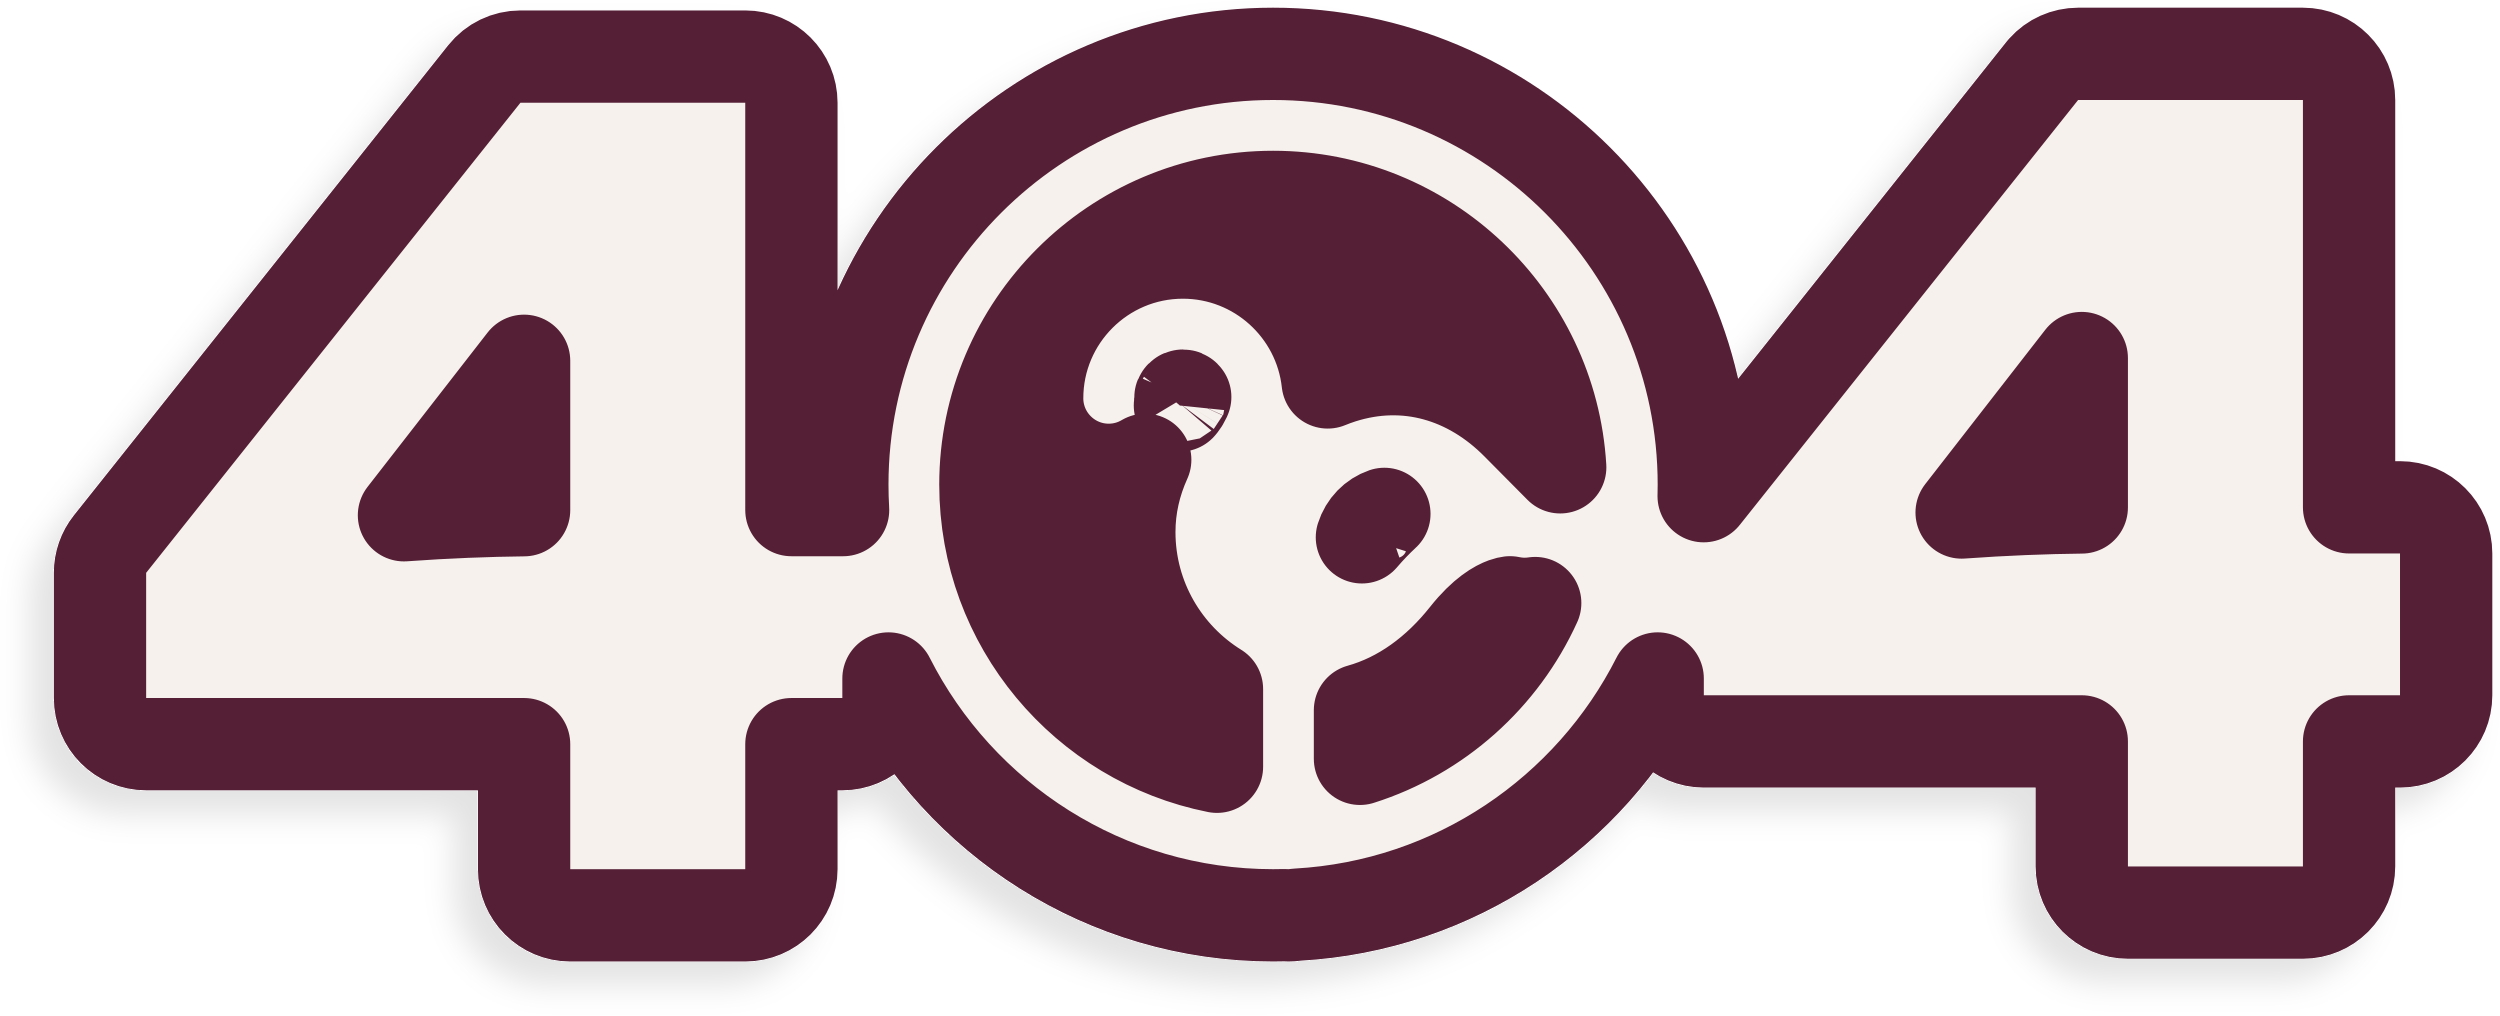
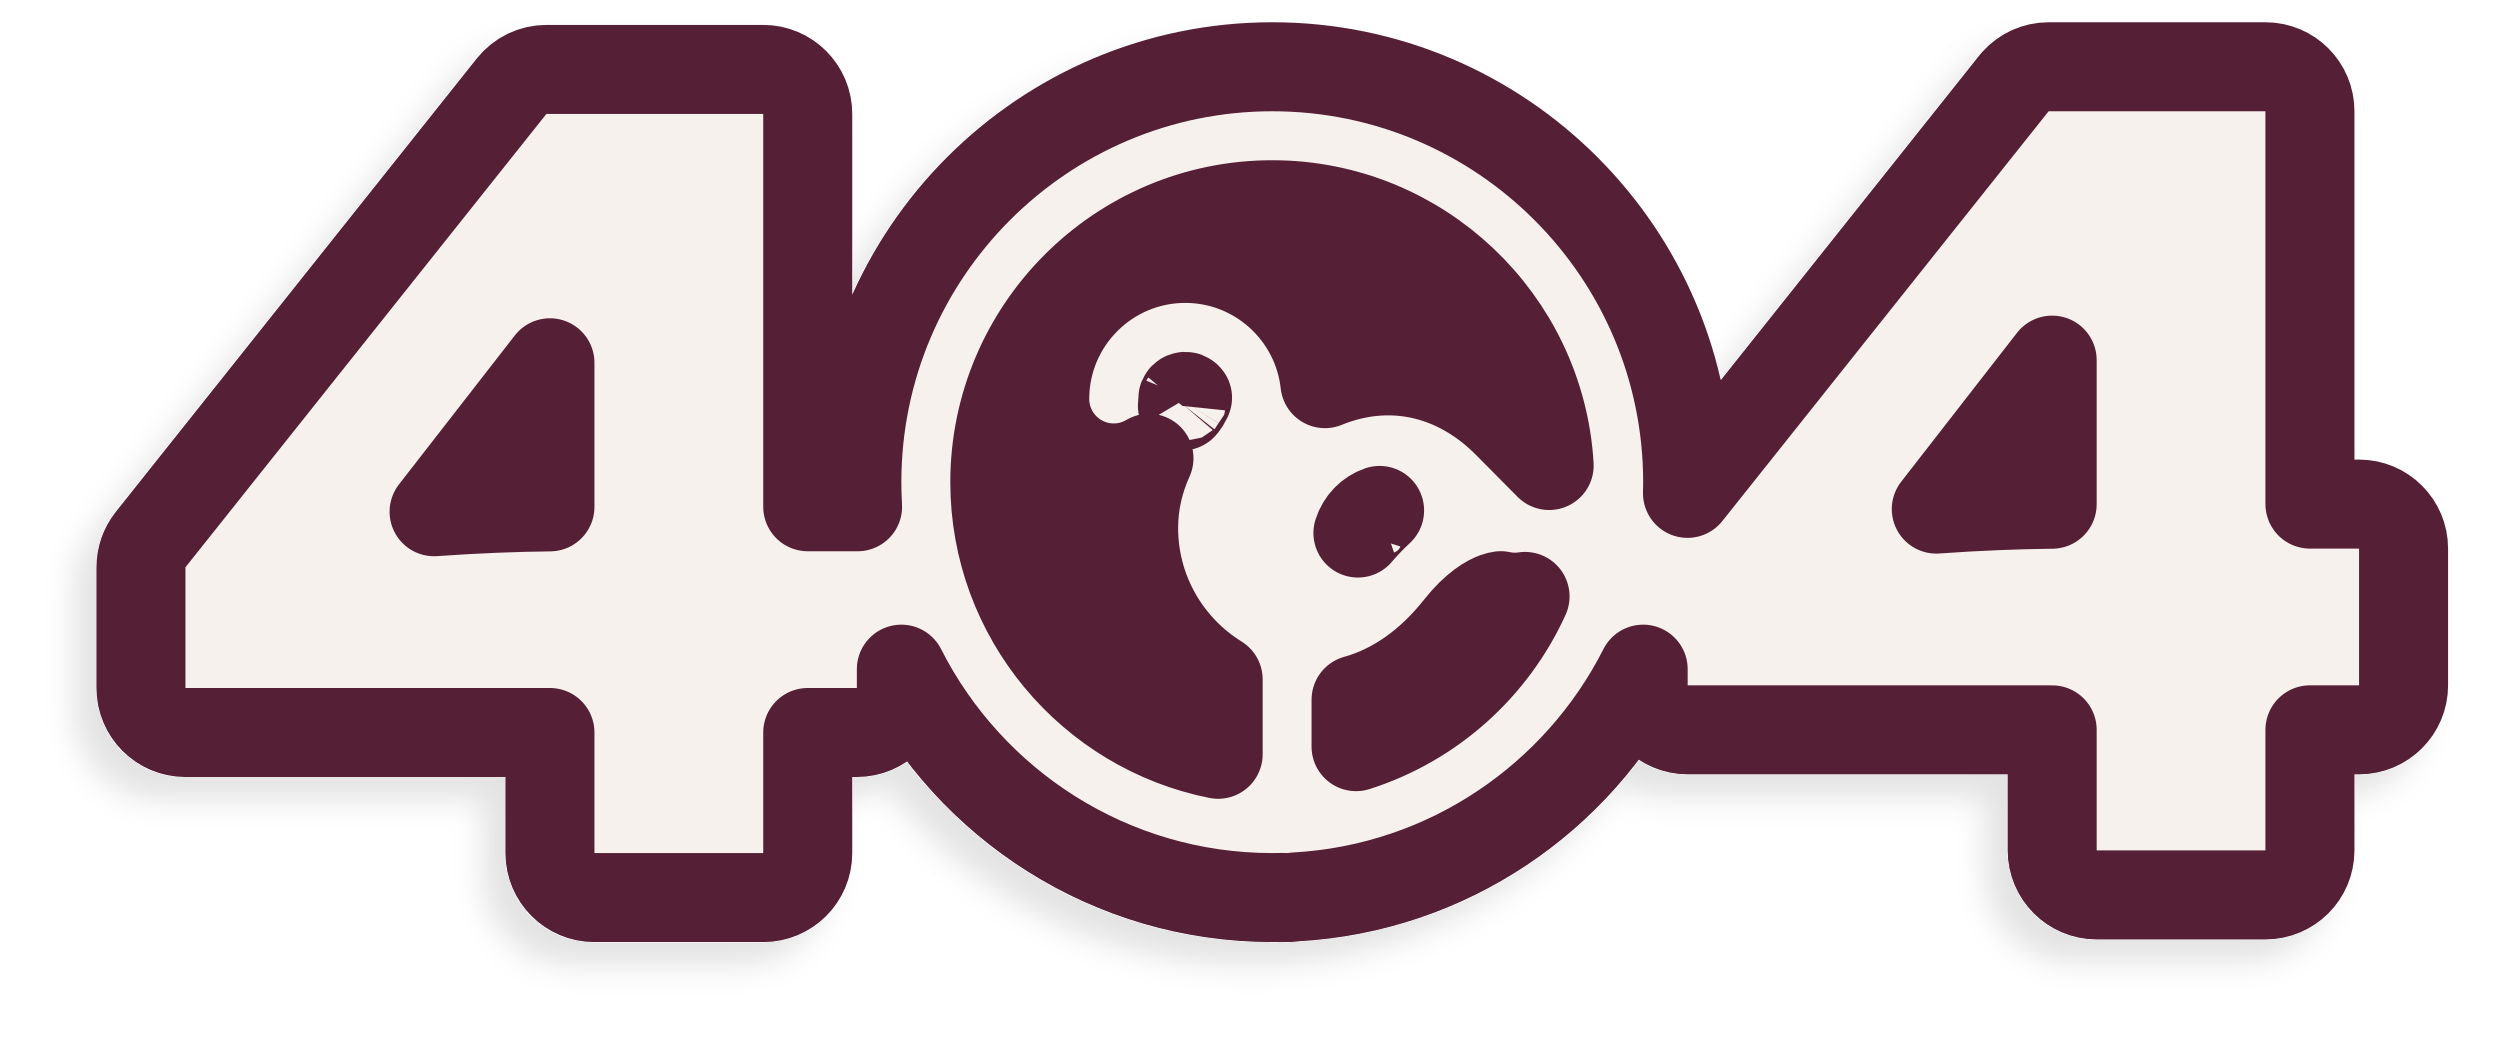
- <svg xmlns="http://www.w3.org/2000/svg" preserveAspectRatio="none" overflow="visible" style="display: block;" width="325.017" height="132" viewBox="0 0 325.017 132" fill="none">
+ <svg xmlns="http://www.w3.org/2000/svg" preserveAspectRatio="xMidYMid meet" overflow="visible" style="display: block;" width="100%" height="100%" viewBox="-6 -2 337.017 140" fill="none">
  <g id="Frame 2147236084" filter="url(#filter0_d_0_4)">
    <path id="Vector 6" d="M143.638 65.293C143.744 70.206 145.367 74.7 147.112 79.268C148.788 83.653 150.757 88.853 154.198 92.217C156.438 94.407 155.219 88.481 155.049 87.847C153.118 80.657 149.21 73.599 144.383 67.956C142.516 65.773 137.485 58.927 138.586 61.58C139.977 64.931 142.272 68.128 144.247 71.149C144.796 71.989 147.719 77.779 149.304 76.518C152.378 74.075 153.199 66.776 154.032 63.227C154.977 59.196 155.256 55.03 156.299 51.026C157.502 46.41 160.308 42.805 163.641 39.467C164.618 38.489 166.379 36.421 167.597 38.037C171.373 43.047 173.756 48.987 177.537 53.987C179.494 56.576 180.009 55.308 180.859 52.65C182.189 48.487 183.39 43.984 183.457 39.581C183.479 38.083 183.135 37.976 184.82 38.316C186.839 38.724 188.896 39.093 190.875 39.647" stroke="#551F36" stroke-width="34" stroke-linecap="round" stroke-linejoin="round" />
    <path id="Vector" d="M299.396 7C302.71 7 305.396 9.686 305.396 13V65.955H312.018C315.331 65.955 318.018 68.641 318.018 71.955V90.389C318.018 93.702 315.331 96.389 312.018 96.389H305.396V112.643C305.396 115.956 302.71 118.642 299.396 118.643H276.645C273.331 118.643 270.645 115.956 270.645 112.643V96.389H221.509C218.195 96.389 215.509 93.702 215.509 90.389V88.207C206.717 105.58 189.135 117.775 168.645 118.911C168.527 118.926 168.409 118.938 168.29 118.948C168.036 118.981 167.778 119 167.518 119C167.329 119 167.142 118.991 166.957 118.98C166.476 118.993 165.993 119 165.509 119C143.687 119 124.746 106.461 115.509 88.208V90.747C115.509 94.061 112.822 96.747 109.509 96.747H102.888V113.001C102.887 116.314 100.201 119.001 96.888 119.001H74.136C70.822 119.001 68.136 116.314 68.136 113.001V96.747H19C15.686 96.747 13 94.061 13 90.747V74.472C13 73.114 13.46 71.796 14.306 70.734L62.965 9.621C64.103 8.191 65.832 7.357 67.659 7.357H96.888C100.201 7.358 102.888 10.045 102.888 13.358V66.314H109.509C109.541 66.314 109.574 66.315 109.606 66.315C109.542 65.218 109.509 64.113 109.509 63C109.509 32.115 134.624 7 165.509 7C196.393 7 221.509 32.115 221.509 63C221.509 63.504 221.501 64.006 221.487 64.507L265.474 9.263L265.694 9.002C266.829 7.732 268.455 7 270.168 7H299.396ZM165.509 25.6C144.896 25.6 128.108 42.381 128.108 63C128.108 81.124 141.073 96.279 158.214 99.683V89.582C151.385 85.354 146.82 77.791 146.82 69.166C146.82 65.862 147.55 62.741 148.887 59.779C147.497 60.605 145.876 61.082 144.143 61.082C139.006 61.082 134.838 56.914 134.838 51.777C134.838 41.329 143.334 32.834 153.782 32.834C163.535 32.834 171.584 40.235 172.613 49.718C173.199 49.477 173.799 49.258 174.411 49.062L174.415 49.062C182.797 46.394 191.051 48.837 197.277 55.145L202.838 60.753C201.671 41.175 185.367 25.6 165.509 25.6ZM196.307 78.304C196.163 78.322 195.918 78.369 195.588 78.488C194.742 78.793 192.929 79.716 190.624 82.625L190.623 82.624C186.851 87.389 182.156 90.839 176.806 92.33V98.653C186.95 95.431 195.235 87.992 199.587 78.402C198.528 78.566 197.422 78.543 196.307 78.304ZM179.978 66.81C178.622 67.275 177.524 68.382 177.057 69.856C178.022 68.728 178.998 67.716 179.978 66.81ZM52.518 66.986C58.076 66.583 63.42 66.382 68.136 66.329V46.906L52.518 66.986ZM255.025 66.629C260.584 66.226 265.928 66.024 270.645 65.971V46.548L255.025 66.629ZM153.79 51.434C153.702 51.434 153.622 51.464 153.549 51.537C153.475 51.611 153.446 51.69 153.446 51.777C153.446 52.096 153.429 52.411 153.397 52.721C153.437 52.673 153.477 52.626 153.517 52.578L153.525 52.568C153.577 52.507 153.666 52.39 153.771 52.223C153.875 52.058 153.969 51.883 154.044 51.72C154.062 51.681 154.074 51.644 154.088 51.611C154.073 51.586 154.055 51.561 154.031 51.537C153.958 51.464 153.878 51.434 153.79 51.434Z" fill="#F6F1EC" stroke="#551F36" stroke-width="12" stroke-linejoin="round" />
  </g>
  <defs>
-     <filter id="filter0_d_0_4" x="0" y="0" width="325.017" height="132" filterUnits="userSpaceOnUse" color-interpolation-filters="sRGB">
+     <filter id="filter0_d_0_4" x="-15" y="-15" width="355" height="162" filterUnits="userSpaceOnUse" color-interpolation-filters="sRGB">
      <feFlood flood-opacity="0" result="BackgroundImageFix" />
      <feColorMatrix in="SourceAlpha" type="matrix" values="0 0 0 0 0 0 0 0 0 0 0 0 0 0 0 0 0 0 127 0" result="hardAlpha" />
      <feOffset dx="-3" dy="3" />
      <feGaussianBlur stdDeviation="2" />
      <feComposite in2="hardAlpha" operator="out" />
      <feColorMatrix type="matrix" values="0 0 0 0 0 0 0 0 0 0 0 0 0 0 0 0 0 0 0.11 0" />
      <feBlend mode="normal" in2="BackgroundImageFix" result="effect1_dropShadow_0_4" />
      <feBlend mode="normal" in="SourceGraphic" in2="effect1_dropShadow_0_4" result="shape" />
    </filter>
  </defs>
</svg>
